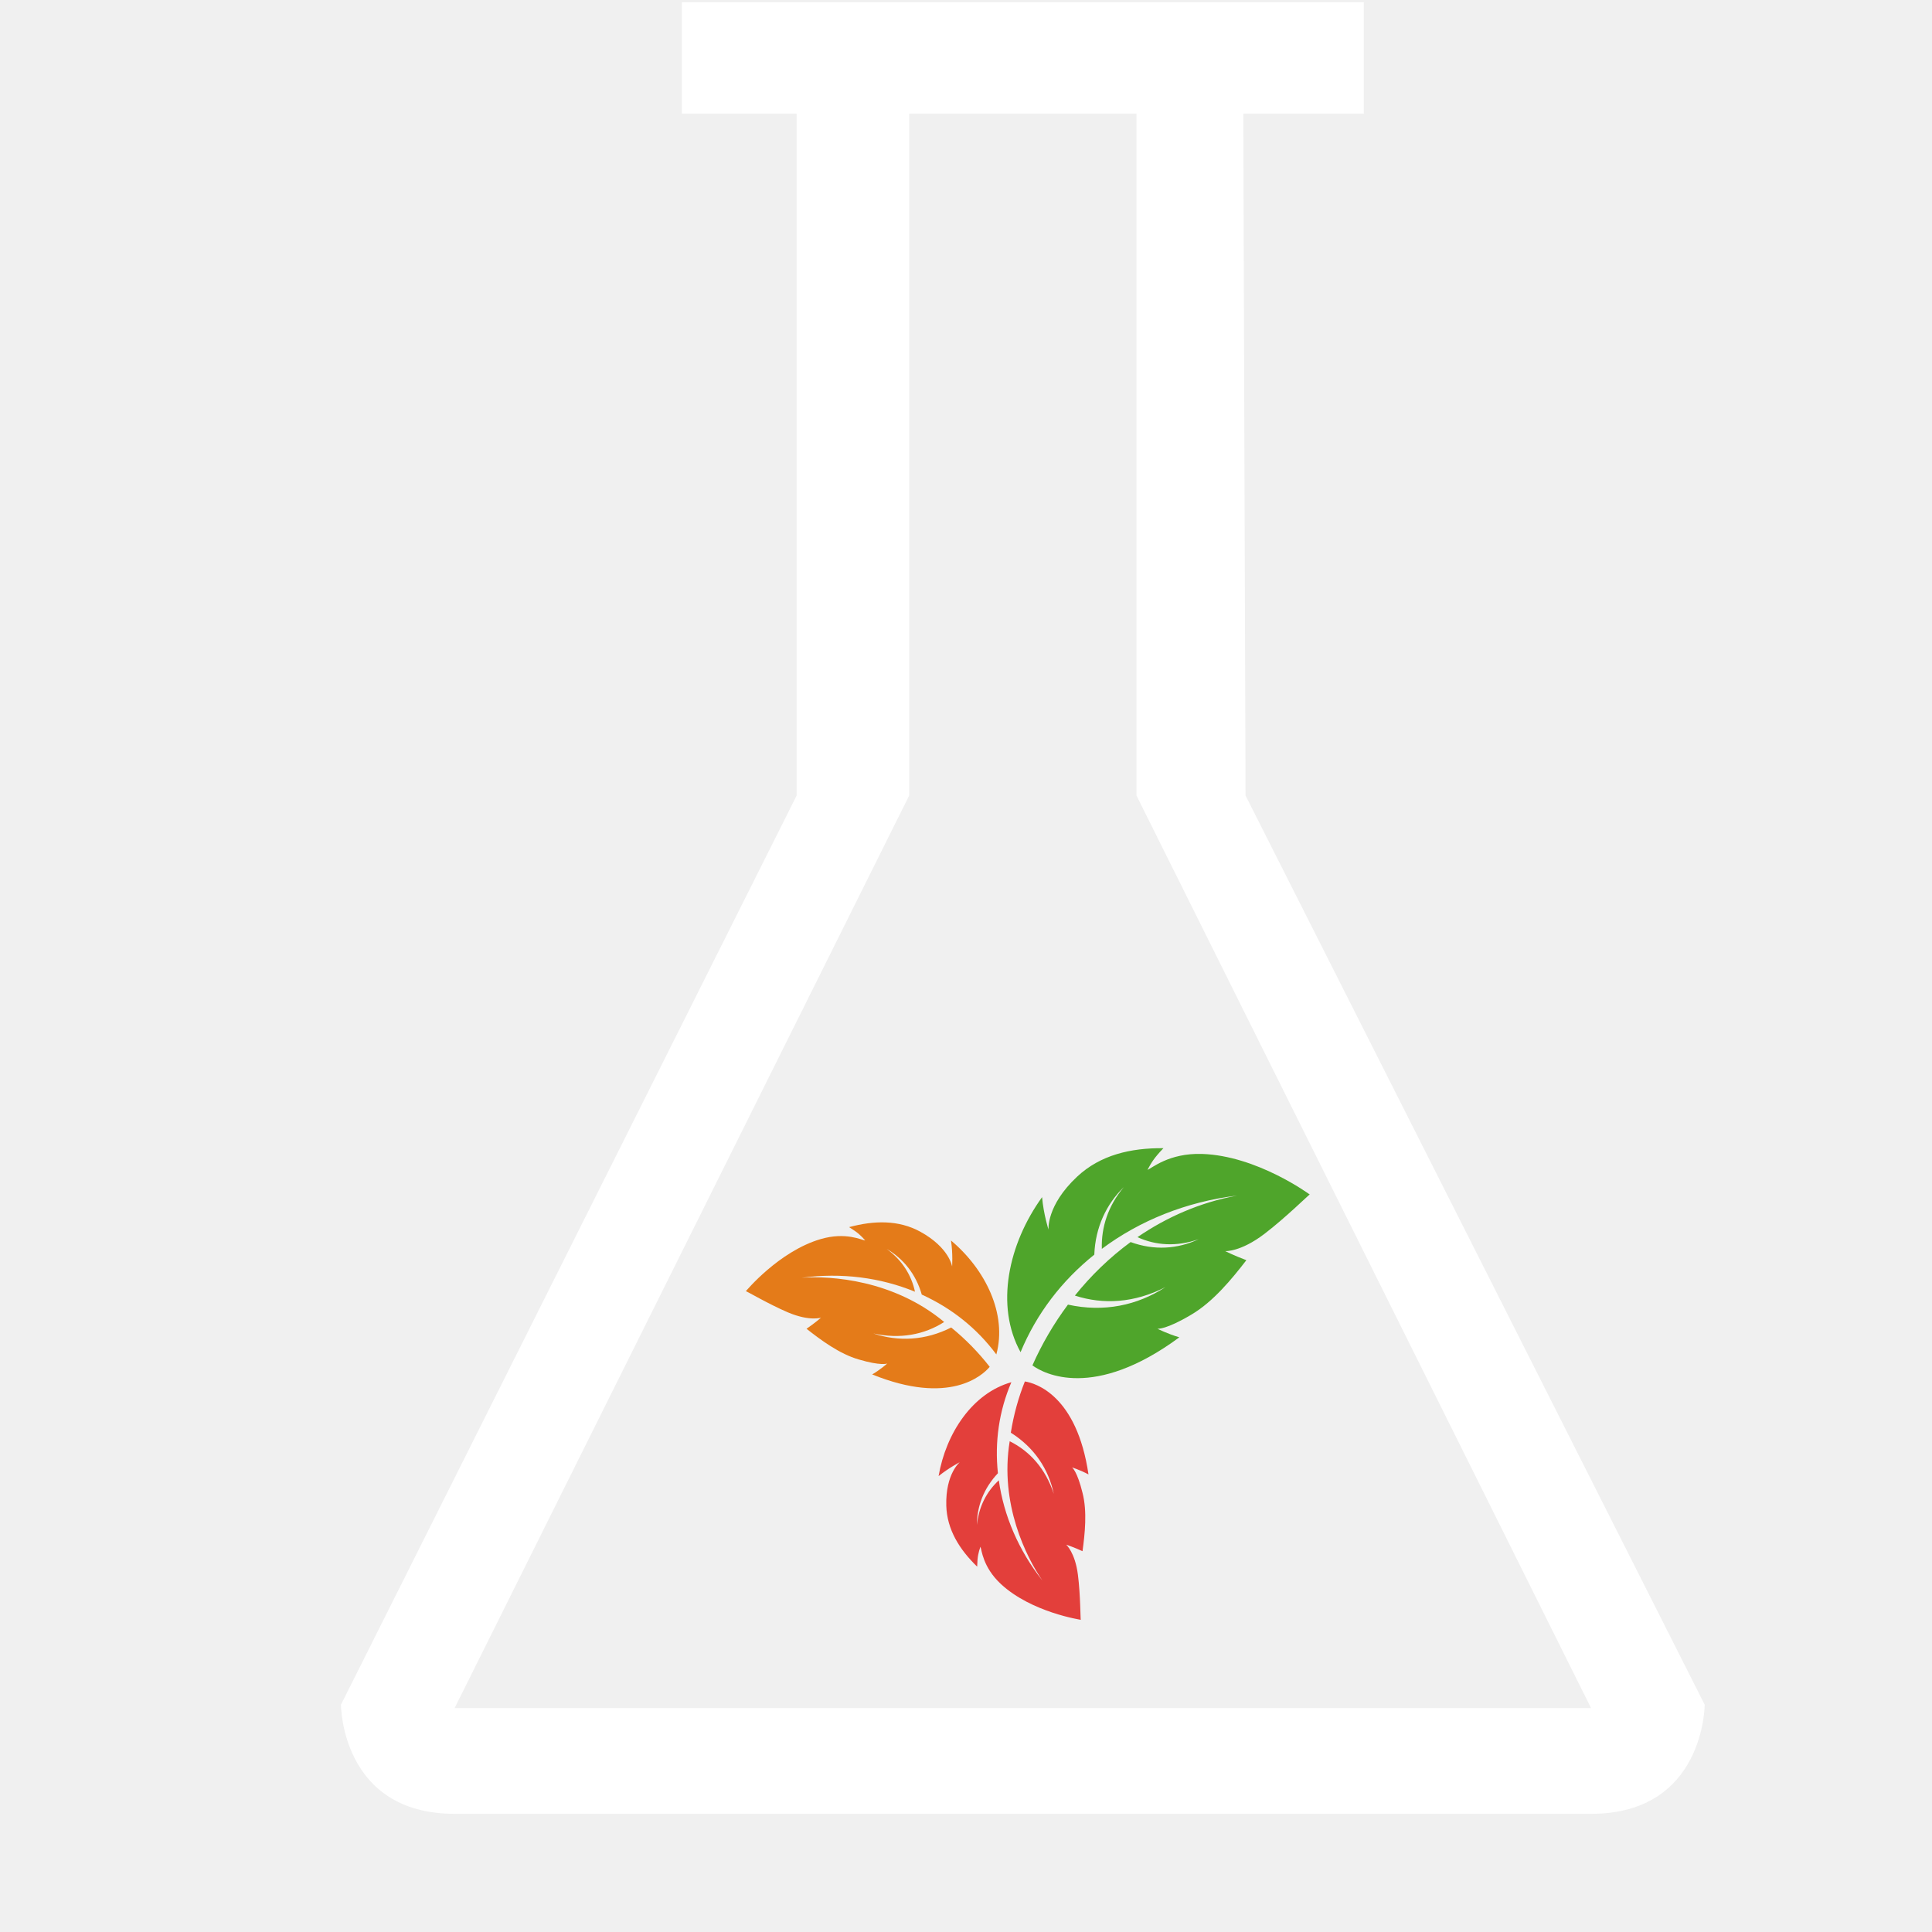
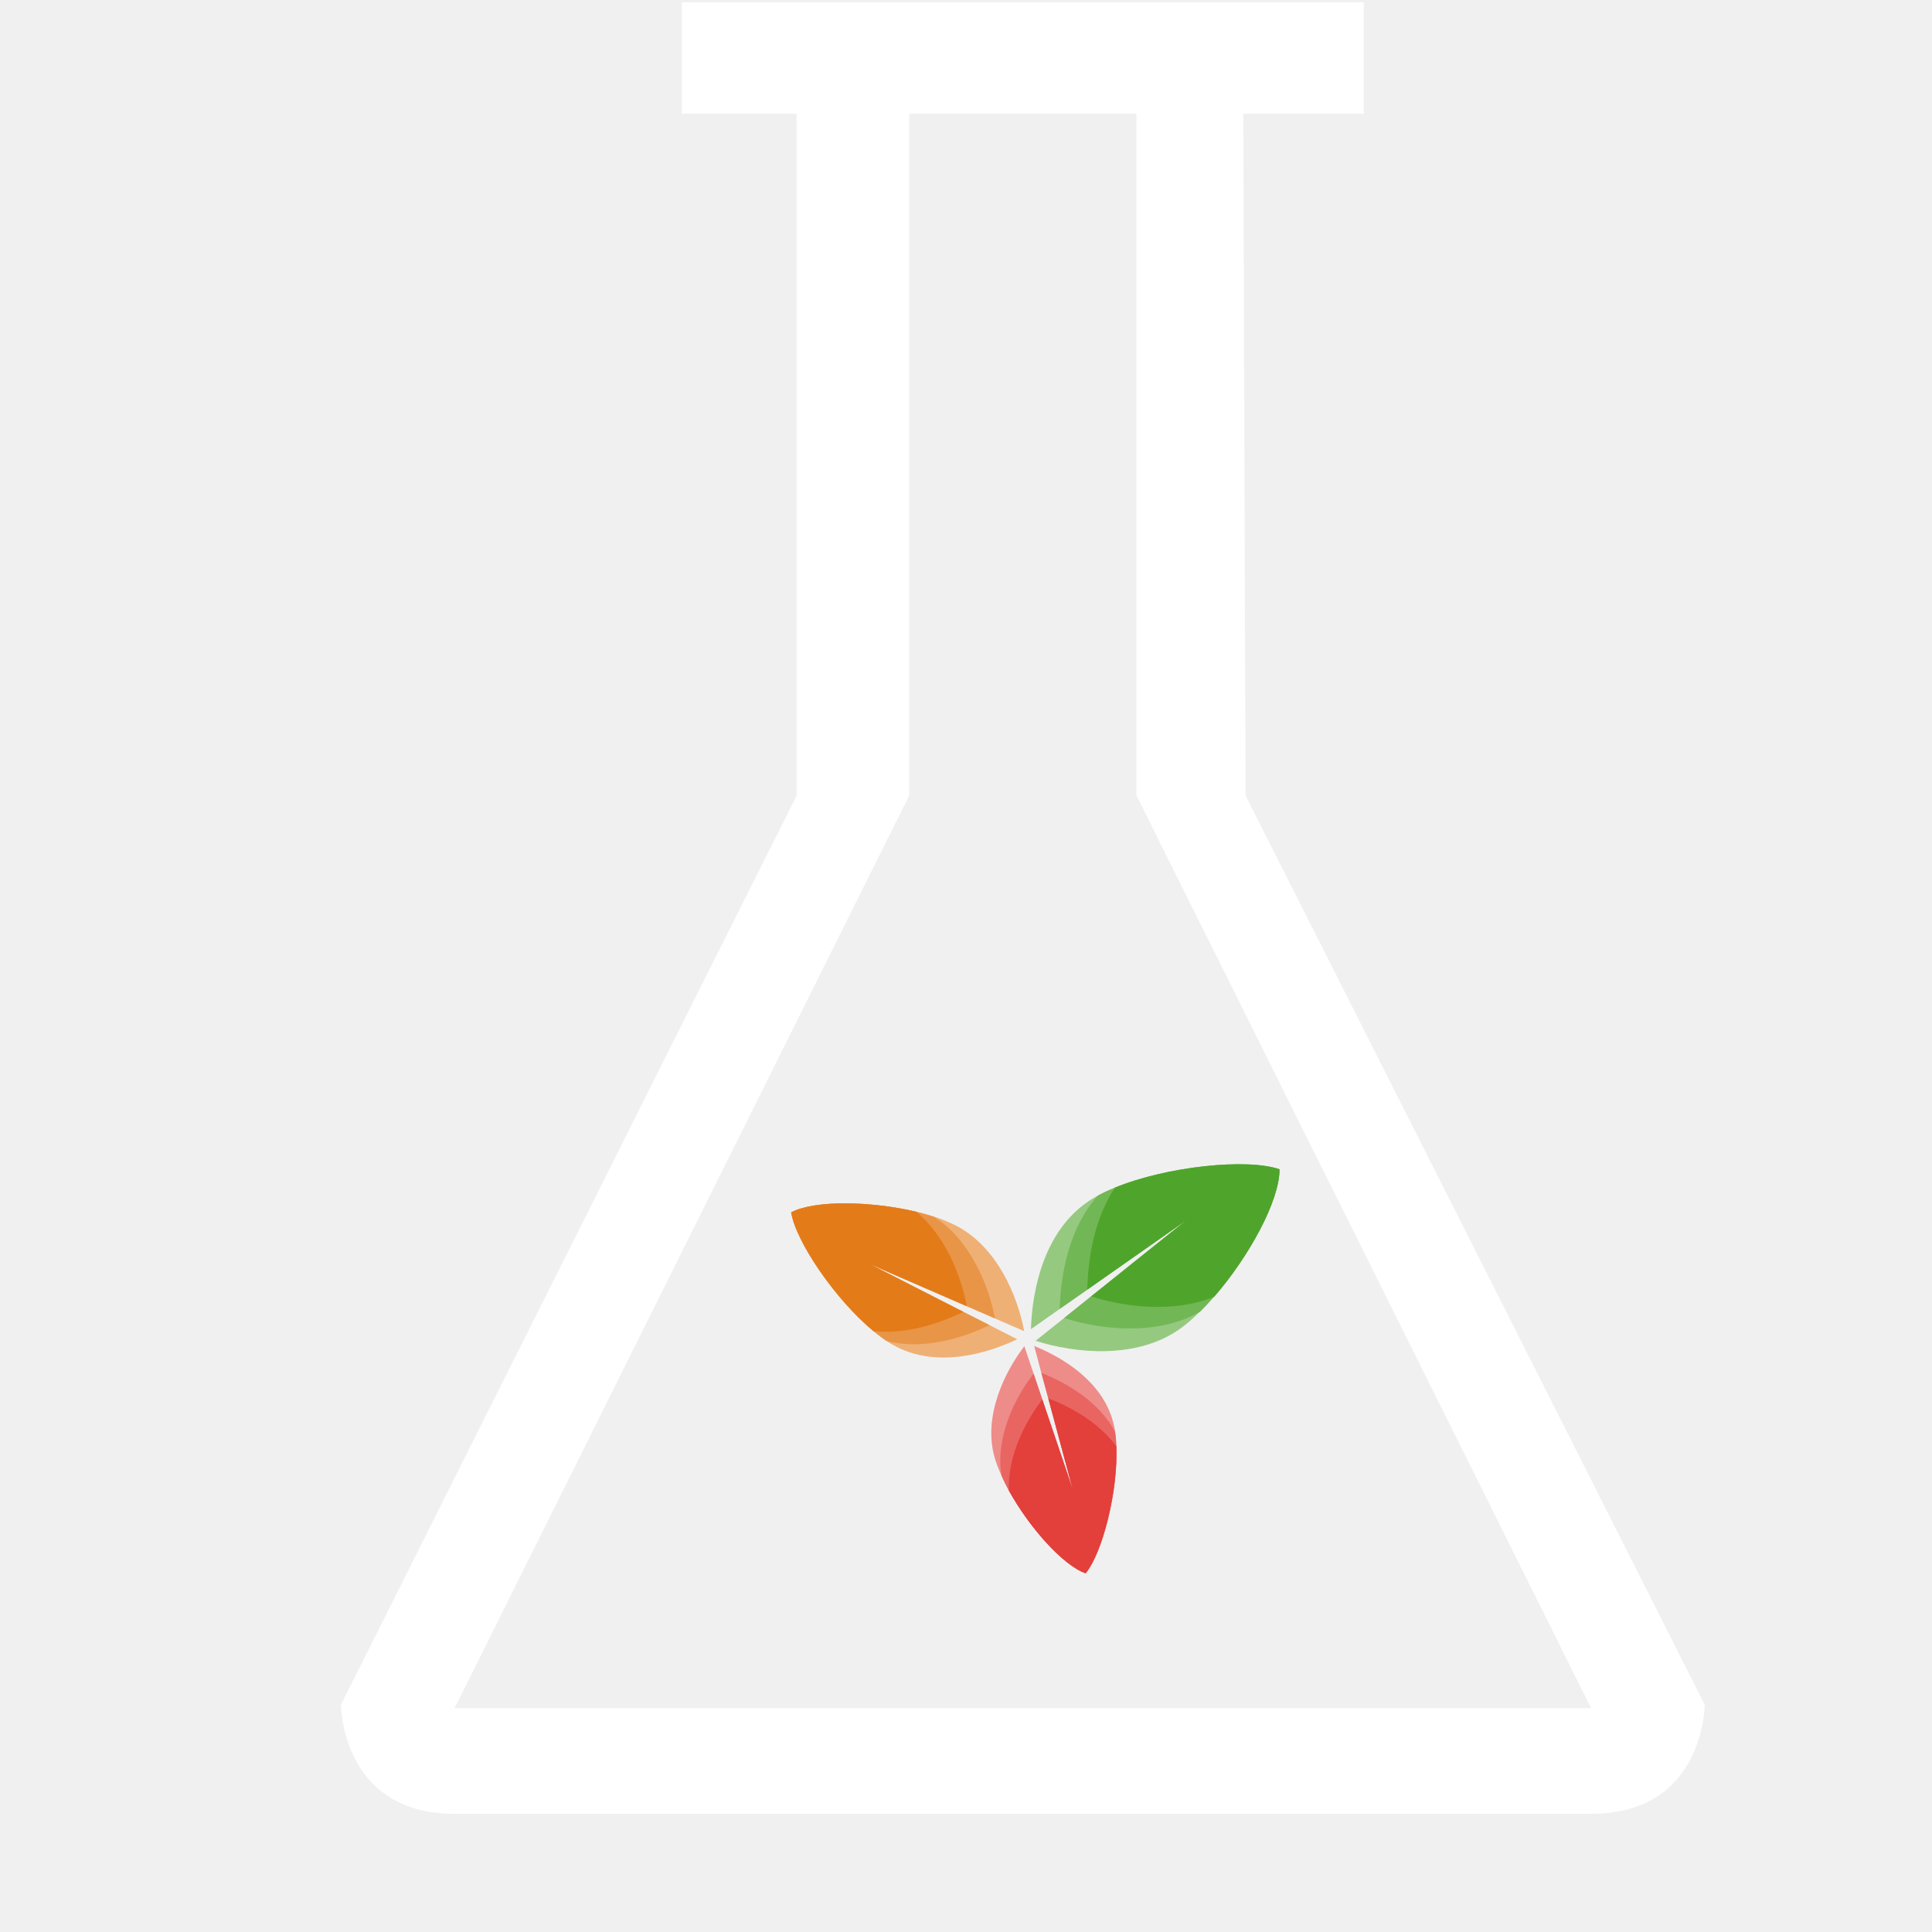
- <svg xmlns="http://www.w3.org/2000/svg" width="100pt" height="100pt" viewBox="0 0 100 100" version="1.1">
-   <g id="surface1">
-     <path style=" stroke:none;fill-rule:evenodd;fill:#FFFFFF;fill-opacity:1;" d="M 70.59 5.883 L 70.59 0.117 L 35.293 0.117 C 35.293 0.117 35.293 0.059 35.293 5.883 L 41.234 5.883 L 41.234 41.176 L 17.648 88.234 C 17.648 88.234 17.648 93.883 23.531 93.883 L 82.352 93.883 C 88.234 93.883 88.234 88.234 88.234 88.234 L 64.469 41.176 L 64.352 5.883 Z M 82.352 88.41 L 23.531 88.41 L 47.059 41.176 L 47.059 5.883 L 58.824 5.883 L 58.824 41.176 Z M 82.352 88.41 " />
-     <path style=" stroke:none;fill-rule:nonzero;fill:#4FA52B;fill-opacity:1;" d="M 62.207 59.727 C 60.496 59.676 59.605 60.48 59.395 60.551 C 59.59 60.184 59.723 59.949 60.219 59.43 C 58.523 59.414 56.953 59.781 55.754 60.902 C 54.145 62.406 54.273 63.652 54.27 63.645 C 54.27 63.648 54.012 62.836 53.938 61.965 C 52.188 64.387 51.5 67.594 52.824 69.988 C 53.648 68 54.957 66.289 56.641 64.941 C 56.695 63.523 57.266 62.328 58.168 61.445 C 57.352 62.418 56.996 63.523 57.031 64.641 C 58.988 63.18 61.395 62.203 64.031 61.883 C 62.121 62.234 60.391 62.996 58.875 64.035 C 59.824 64.469 60.906 64.539 62.043 64.141 C 60.953 64.652 59.742 64.734 58.52 64.289 C 57.434 65.086 56.465 66.027 55.637 67.059 C 57.113 67.539 58.723 67.441 60.324 66.621 C 58.855 67.574 57.125 67.934 55.277 67.527 C 54.539 68.516 53.922 69.578 53.438 70.672 C 54.031 71.109 56.617 72.484 61.043 69.219 C 60.414 69.035 59.906 68.773 59.906 68.773 C 59.926 68.781 60.363 68.82 61.66 68.047 C 62.801 67.379 63.785 66.168 64.512 65.227 C 63.895 64.996 63.414 64.758 63.414 64.758 C 63.414 64.758 64.211 64.809 65.449 63.863 C 66.555 63.02 67.789 61.793 67.793 61.828 C 67.797 61.832 65.07 59.816 62.207 59.727 " />
-     <path style=" stroke:none;fill-rule:nonzero;fill:#E47B19;fill-opacity:1;" d="M 42.484 64.133 C 43.785 63.754 44.609 64.191 44.785 64.207 C 44.57 63.965 44.426 63.812 43.949 63.516 C 45.242 63.168 46.512 63.137 47.637 63.754 C 49.148 64.586 49.281 65.559 49.281 65.555 C 49.281 65.555 49.328 64.887 49.223 64.207 C 51.012 65.711 52.137 68.016 51.57 70.105 C 50.566 68.75 49.25 67.707 47.711 67.008 C 47.406 65.941 46.746 65.141 45.891 64.641 C 46.695 65.227 47.176 66 47.359 66.859 C 45.586 66.129 43.566 65.859 41.492 66.137 C 43.016 66.027 46.25 66.246 48.871 68.426 C 47.836 69.086 46.586 69.324 45.203 69.02 C 46.508 69.453 47.898 69.387 49.234 68.711 C 49.984 69.32 50.652 70.008 51.227 70.746 C 50.852 71.199 49.137 72.758 45.145 71.141 C 45.59 70.875 45.926 70.574 45.926 70.574 C 45.918 70.582 45.586 70.703 44.453 70.367 C 43.453 70.082 42.477 69.352 41.746 68.777 C 42.176 68.484 42.496 68.203 42.496 68.203 C 42.496 68.203 41.898 68.402 40.777 67.926 C 39.773 67.496 38.605 66.805 38.605 66.832 C 38.602 66.84 40.312 64.766 42.484 64.133 " />
-     <path style=" stroke:none;fill-rule:nonzero;fill:#E33F3B;fill-opacity:1;" d="M 51.805 81.988 C 50.859 81.105 50.816 80.211 50.746 80.059 C 50.648 80.355 50.59 80.547 50.578 81.09 C 49.66 80.199 49.016 79.168 48.98 77.938 C 48.934 76.281 49.68 75.684 49.676 75.684 C 49.676 75.684 49.098 75.984 48.582 76.402 C 48.961 74.188 50.332 72.109 52.348 71.543 C 51.707 73.035 51.48 74.645 51.652 76.254 C 50.91 77.039 50.566 77.98 50.566 78.926 C 50.664 77.98 51.07 77.199 51.699 76.621 C 51.953 78.441 52.715 80.238 53.957 81.812 C 53.125 80.609 51.73 77.84 52.262 74.598 C 53.316 75.121 54.125 76.035 54.543 77.32 C 54.27 76.031 53.535 74.922 52.32 74.156 C 52.465 73.238 52.711 72.344 53.047 71.504 C 53.605 71.59 55.738 72.227 56.34 76.316 C 55.902 76.082 55.488 75.953 55.488 75.953 C 55.5 75.957 55.762 76.168 56.031 77.27 C 56.281 78.234 56.152 79.398 56.031 80.289 C 55.574 80.078 55.188 79.953 55.188 79.953 C 55.184 79.953 55.645 80.348 55.793 81.512 C 55.926 82.547 55.922 83.855 55.941 83.84 C 55.949 83.84 53.391 83.461 51.805 81.988 " />
+ <svg xmlns="http://www.w3.org/2000/svg" width="300" height="300" viewBox="0 0 100 100" version="1.1">
+   <style type="text/css">
+         .st0{fill:#95C980;}
+         .st1{fill:#72B755;}
+         .st2{fill:#4FA52B;}
+         .st3{fill:#EE8C89;}
+         .st4{fill:#E96562;}
+         .st5{fill:#E33F3B;}
+         .st6{fill:#EFB075;}
+         .st7{fill:#E99547;}
+         .st8{fill:#E47B19;}
+     </style>
+   <path style="stroke:none;fill-rule:evenodd;fill:#FFFFFF;fill-opacity:1;" d="M 70.59 5.883 L 70.59 0.117 L 35.293 0.117 C 35.293 0.117 35.293 0.059 35.293 5.883 L 41.234 5.883 L 41.234 41.176 L 17.648 88.234 C 17.648 88.234 17.648 93.883 23.531 93.883 L 82.352 93.883 C 88.234 93.883 88.234 88.234 88.234 88.234 L 64.469 41.176 L 64.352 5.883 Z M 82.352 88.41 L 23.531 88.41 L 47.059 41.176 L 47.059 5.883 L 58.824 5.883 L 58.824 41.176 Z M 82.352 88.41 " />
+   <g transform="scale(0.1) translate(408, 575)">
+     <path class="st0" d="m202.9 112.7c-22.5 16.1-54.5 12.8-74.9 6.3l14.8-11.8 14.1-11.3 49.1-39.3-51.2 35.9-14.3 10-14.9 10.5c0.7-21.2 7-49.9 28.6-65.4 1.8-1.3 3.9-2.6 6.1-3.8 2.7-1.5 5.7-2.9 8.8-4.1 27.1-11.1 68.5-15.3 85.2-9.5 0.1 16.2-15.9 45.4-33.9 65.9-2.4 2.8-4.9 5.4-7.4 7.8-3.4 3.5-6.8 6.4-10.1 8.8z" />
+     <path class="st1" d="m213.1 104c-22.2 12.6-51.4 9.3-70.3 3.2l14.1-11.3 49.1-39.3-51.2 35.9-14.3 10c0.5-18.1 4.9-42.1 19.7-58.6 2.7-1.5 5.7-2.9 8.8-4.1 27.1-11.1 68.5-15.3 85.2-9.5 0.1 16.2-15.9 45.4-33.9 65.9-2.3 2.8-4.8 5.4-7.2 7.8z" />
+     <path class="st2" d="m220.5 96.2c-21.1 8.6-46.6 5.3-63.7-0.2l49.2-39.4-51.2 35.9c0.3-15.8 3.5-36.6 14.3-52.8 27.1-11.1 68.5-15.3 85.2-9.5 0.1 16.2-15.9 45.4-33.8 66z" />
+     <path class="st3" d="m106.7 179c-5.8-21 5.2-43.8 15.5-57.2l4.8 14.2 4.5 13.4 15.9 47-12.8-47.6-3.6-13.2-3.7-13.9c15.5 6.2 35.1 18.6 40.7 38.8 0.5 1.7 0.9 3.6 1.2 5.5 0.4 2.4 0.6 5 0.7 7.7 0.9 23.1-7.1 54.9-15.9 65.7-12-4.3-29.3-24-39.7-42.8-1.4-2.6-2.7-5.1-3.8-7.6-1.6-3.5-2.9-6.8-3.8-10z" />
+     <path class="st4" d="m110.4 188.9c-3.4-19.8 6.9-40.5 16.6-52.9l4.5 13.4 15.9 47-12.8-47.6-3.6-13.2c13.3 5.2 29.9 15 38.1 30.4 0.4 2.4 0.6 5 0.7 7.7 0.9 23.1-7.1 54.9-15.9 65.7-12-4.3-29.3-24-39.7-42.8-1.4-2.6-2.7-5.2-3.8-7.7z" />
+     <path class="st5" d="m114.2 196.5c-0.7-18 8.6-35.9 17.3-47.1l15.9 47-12.8-47.6c11.6 4.4 26.1 12.4 35.2 24.8 0.9 23.1-7.1 54.9-15.9 65.7-12-4.3-29.3-24-39.7-42.8z" />
+     <path class="st6" d="m86.3 59.1c21.7 10.9 32.4 36.6 35.8 54.9l-15.2-6.6-14.5-6.3-50.6-22 48.8 24.9 13.6 6.9 14.3 7.3c-16.6 7.9-41.3 14.5-62.1 4.1-1.8-0.9-3.6-1.9-5.4-3.2-2.3-1.5-4.5-3.2-6.8-5.1-19.9-16.4-40.3-46.4-42.7-61.5 12.4-6.5 41.5-5.8 64.8-0.3 3.2 0.8 6.2 1.6 9.1 2.5 4 1.3 7.6 2.8 10.9 4.4z" />
+     <path class="st7" d="m75.4 54.8c18.9 12 28.4 35.6 31.6 52.6l-14.5-6.3-50.6-22 48.7 24.9 13.6 6.9c-14.1 6.8-34.5 13-53.3 8.2-2.3-1.5-4.5-3.2-6.8-5.1-19.8-16.4-40.2-46.4-42.6-61.5 12.4-6.5 41.5-5.8 64.8-0.3 3.1 0.8 6.2 1.6 9.1 2.6z" />
+     <path class="st8" d="m66.3 52.2c15.3 12.8 23.3 33.6 26.1 48.9l-50.6-22 48.8 24.9c-12.2 6-29.6 11.8-46.5 10-19.8-16.4-40.2-46.4-42.6-61.5 12.4-6.5 41.5-5.8 64.8-0.3z" />
  </g>
</svg>
